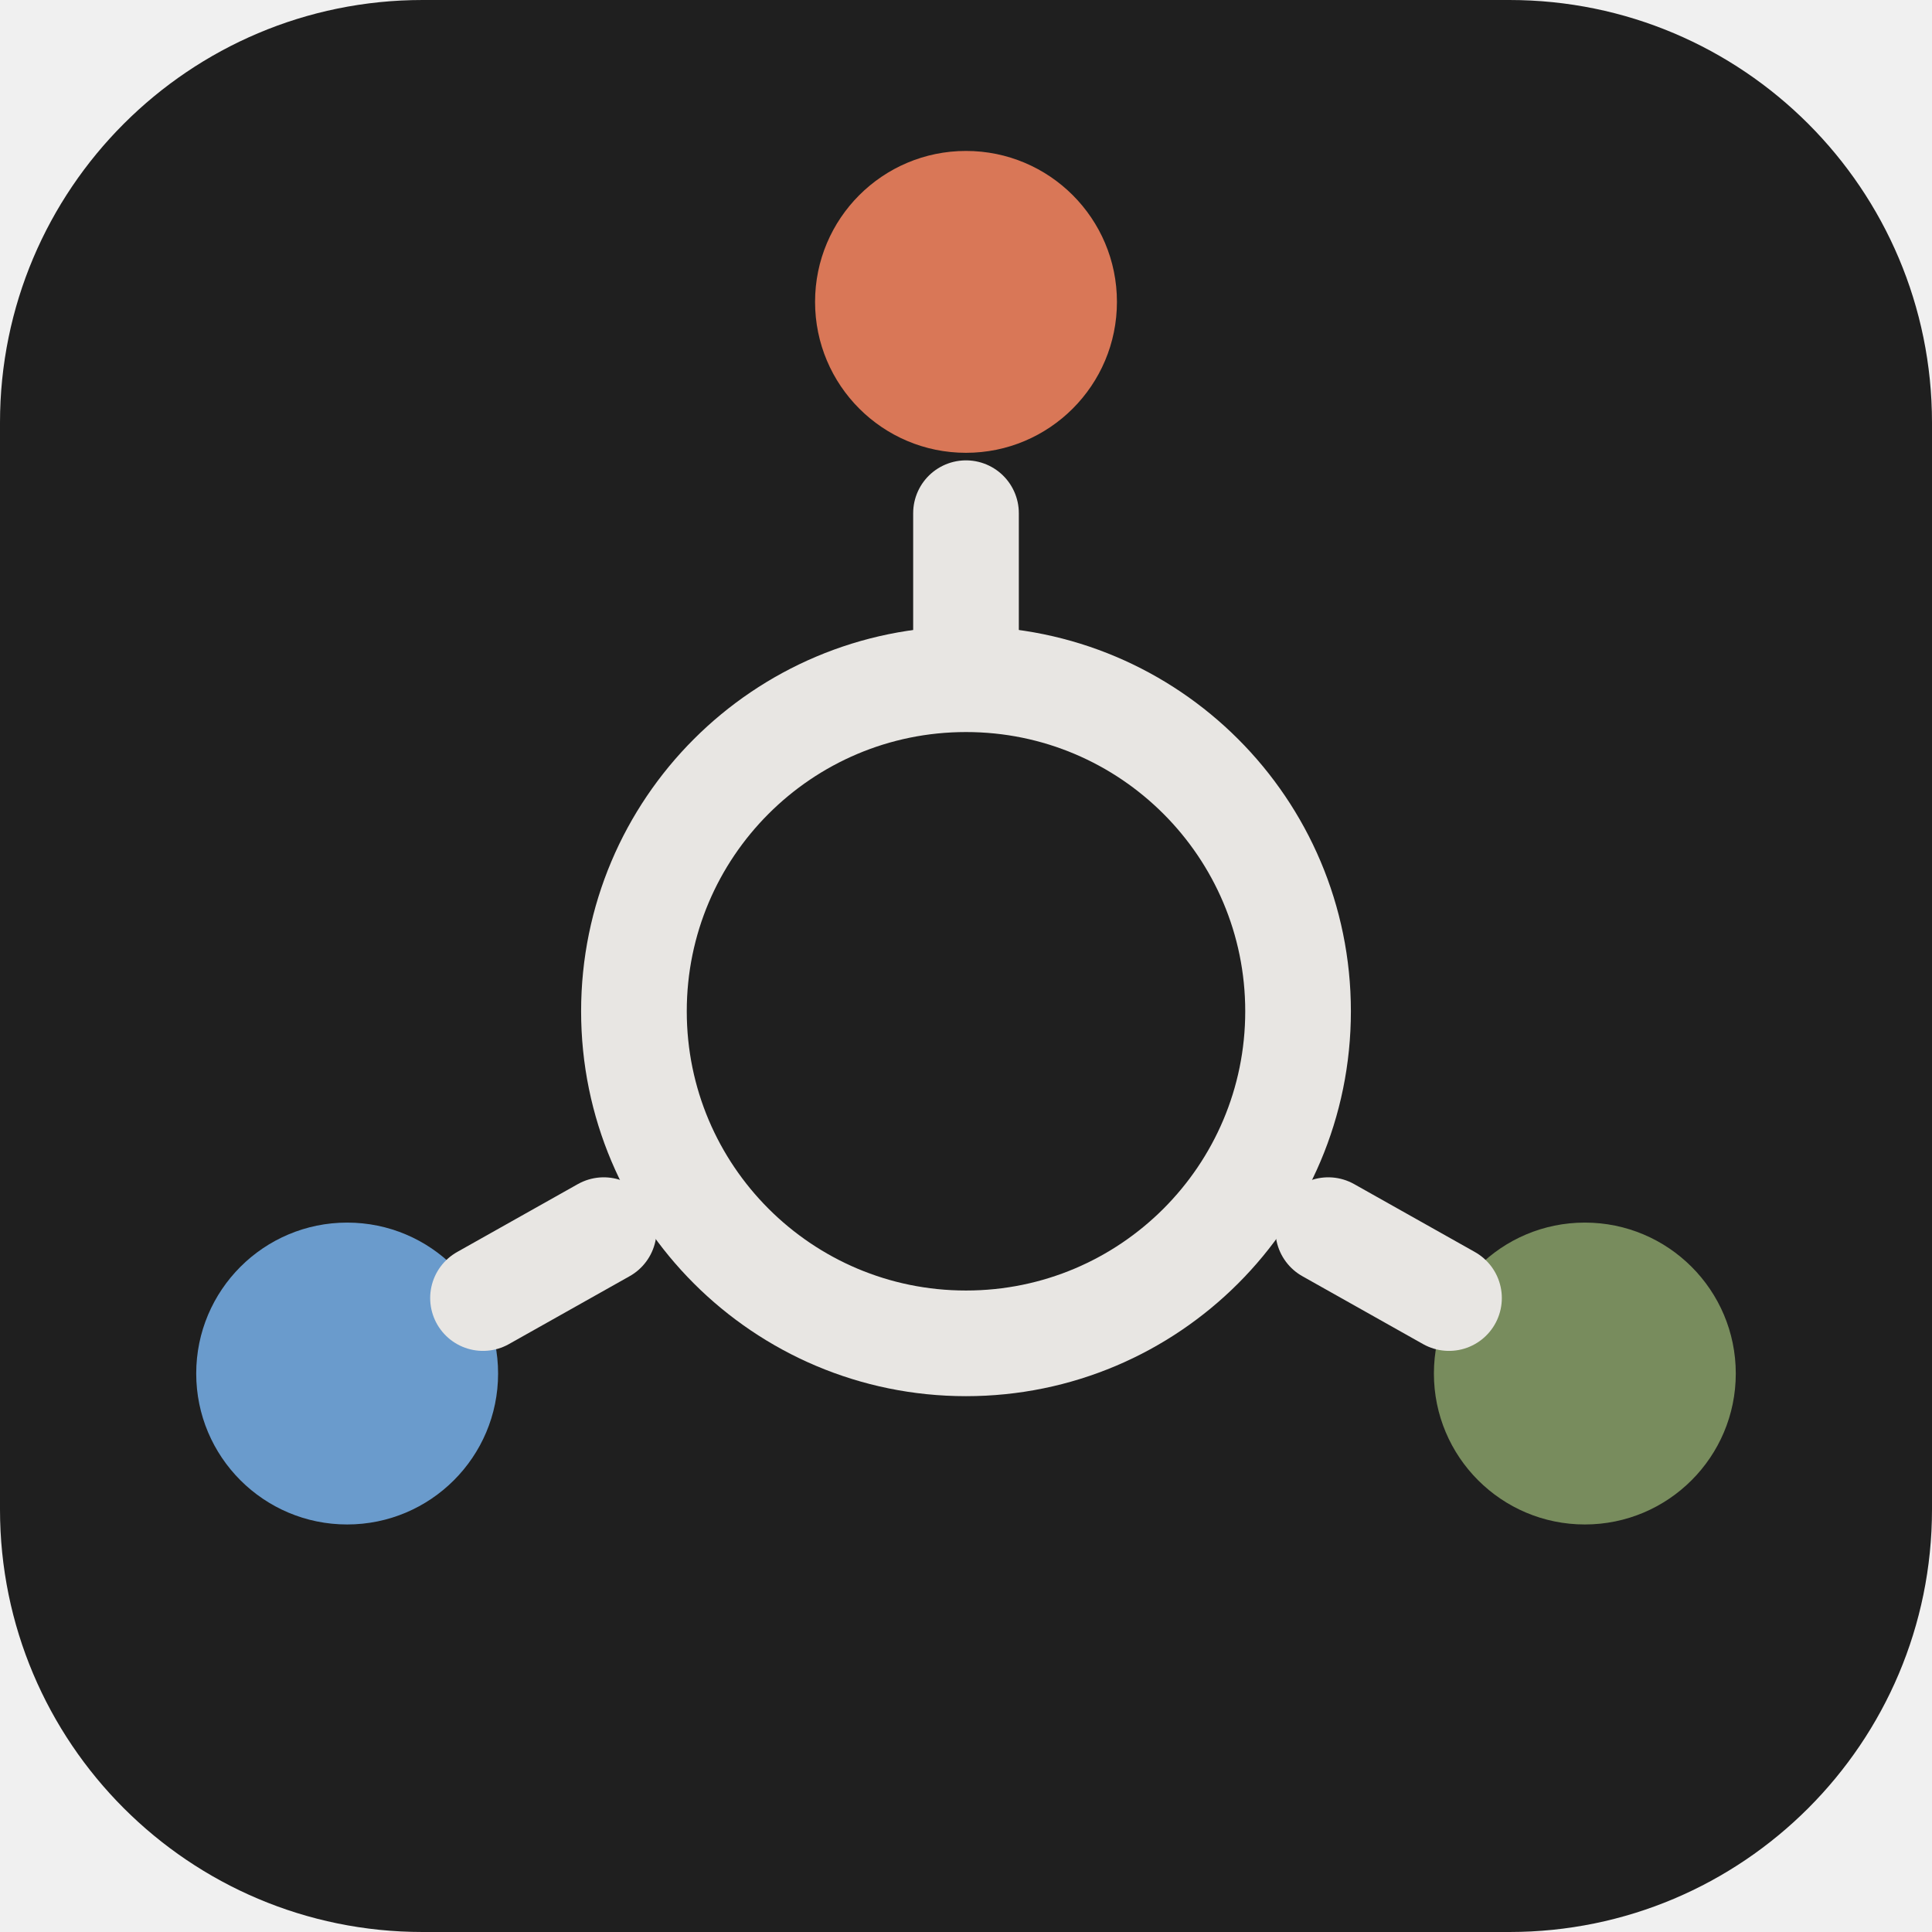
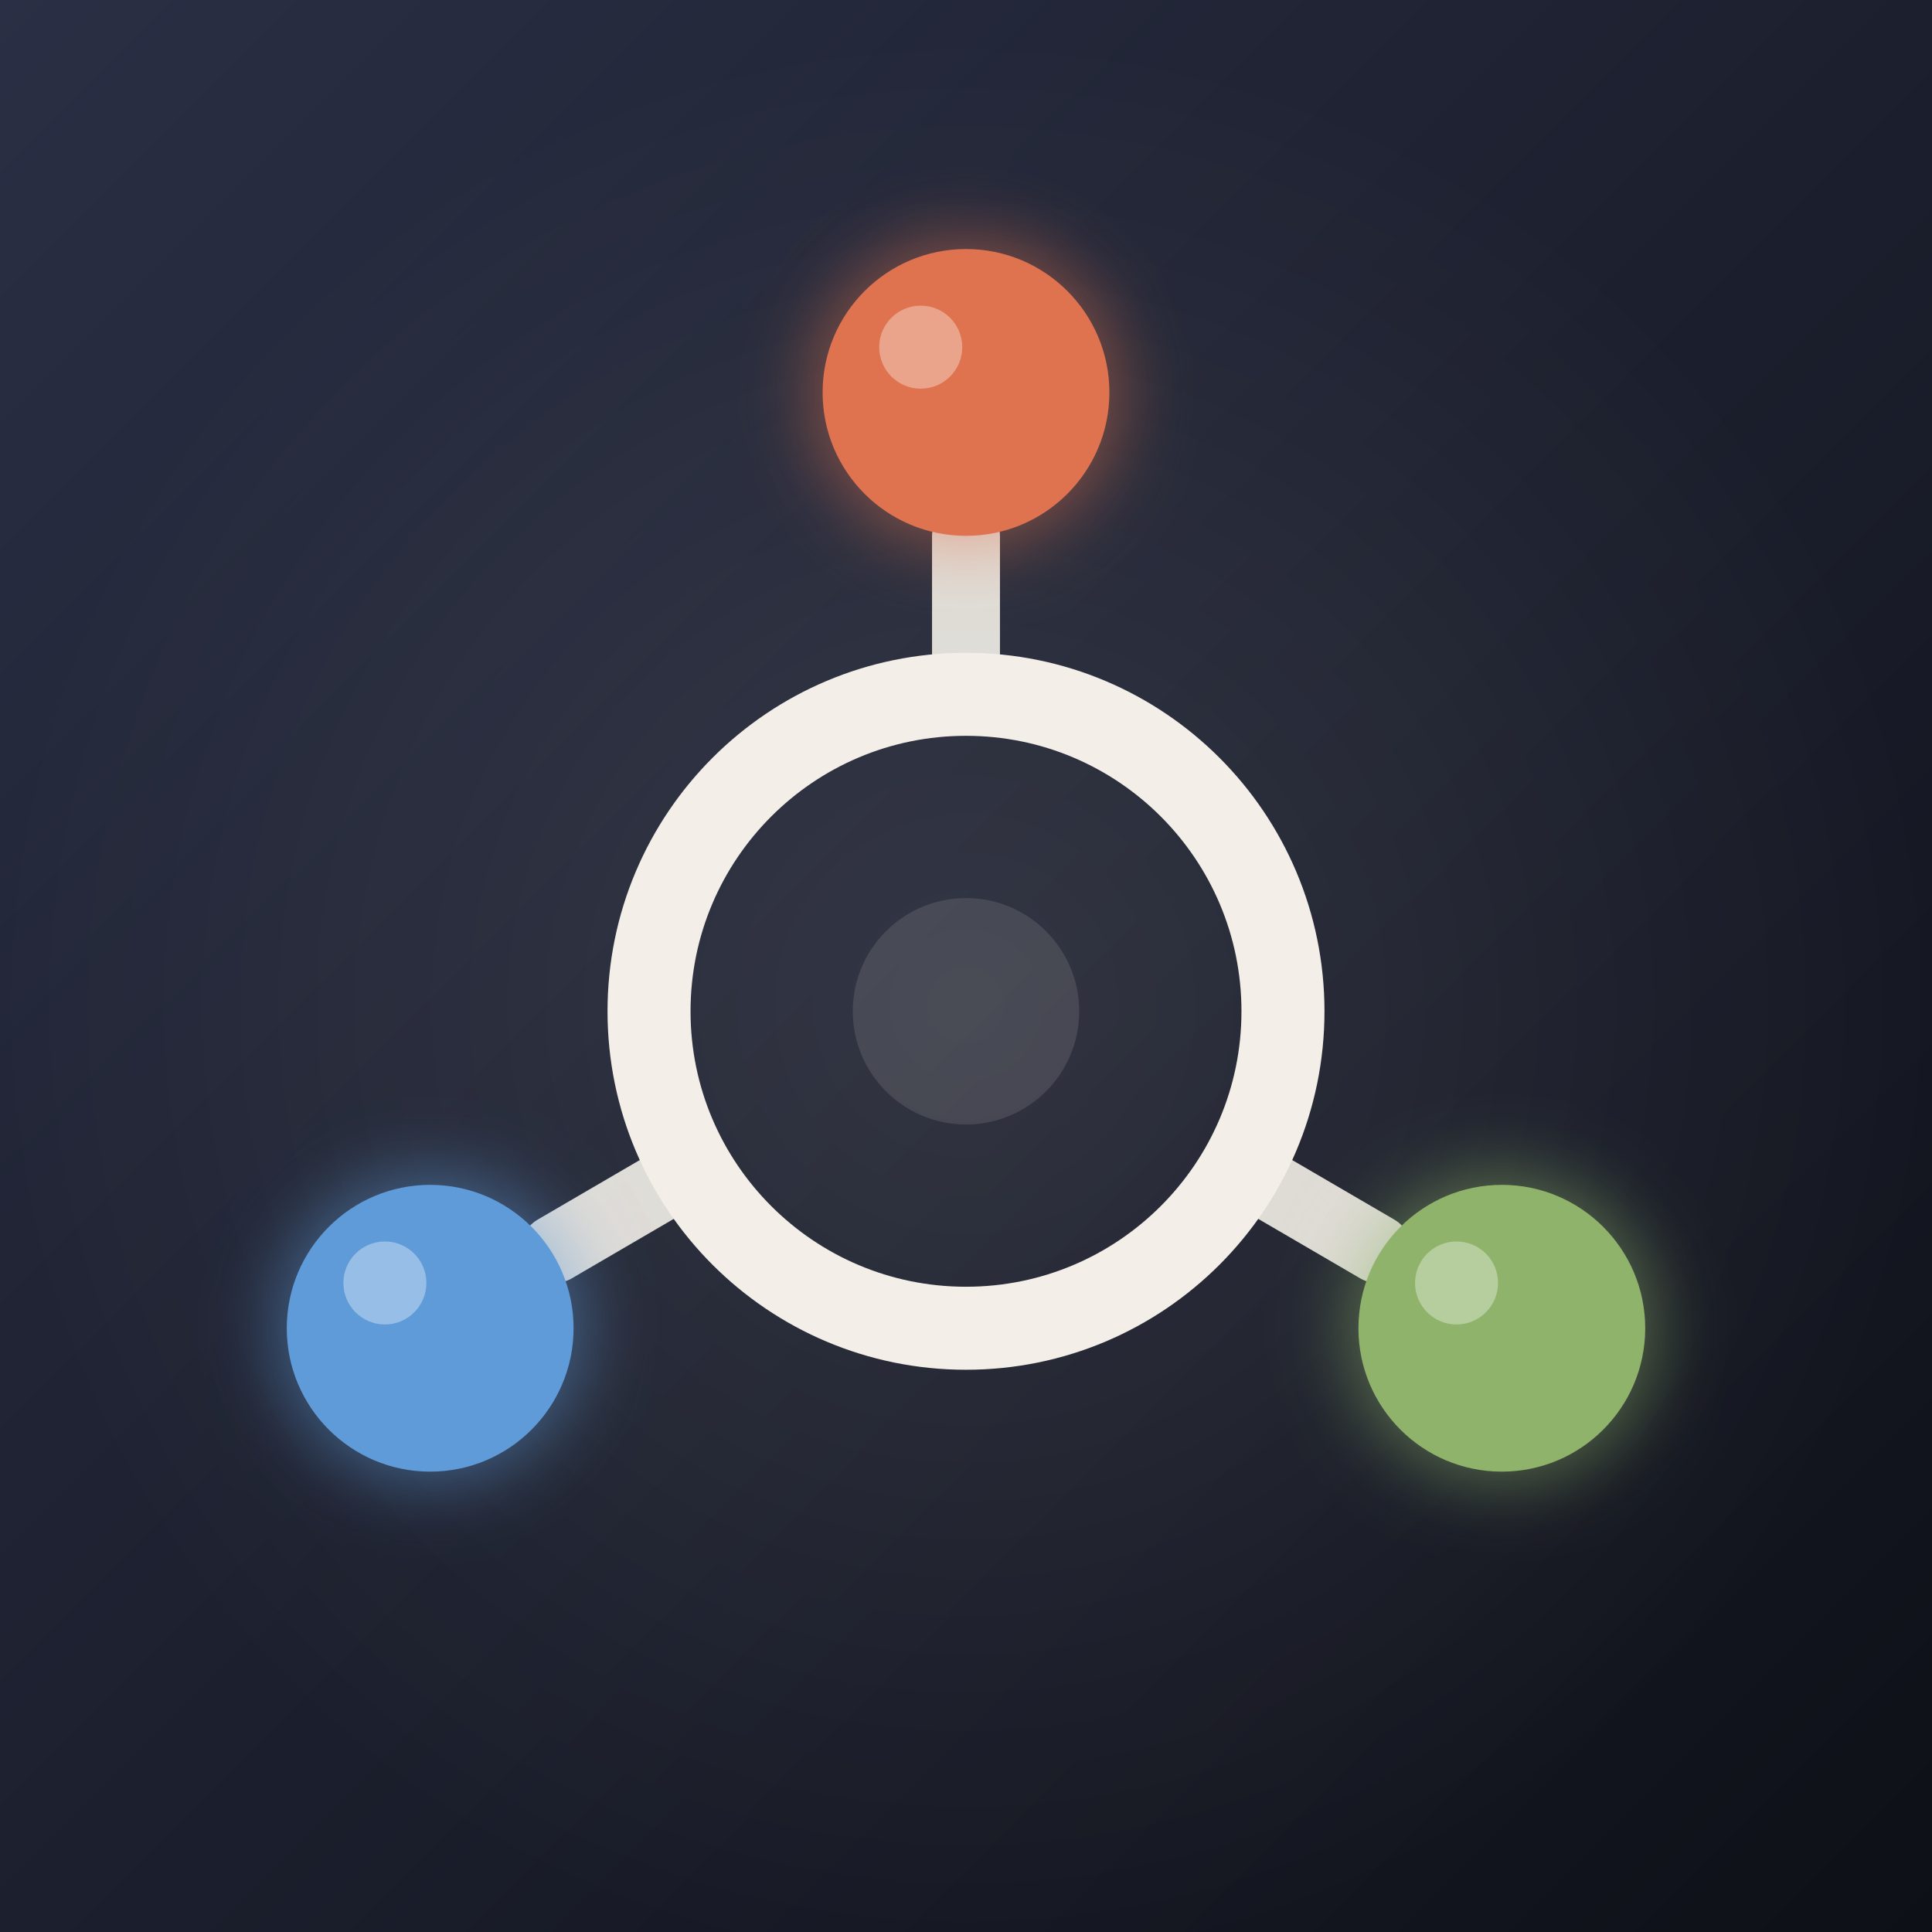
- <svg xmlns="http://www.w3.org/2000/svg" viewBox="0 0 256 256" width="256" height="256">
-   <rect width="256" height="256" rx="56" fill="#1f1f1f" />
-   <circle cx="128" cy="134" r="44" fill="none" stroke="#e8e6e3" stroke-width="14" />
-   <circle cx="128" cy="40" r="20" fill="#d97757" />
-   <circle cx="46" cy="182" r="20" fill="#6a9bcc" />
-   <circle cx="210" cy="182" r="20" fill="#788c5d" />
-   <path d="M128 68v18M64 172l16-9M192 172l-16-9" stroke="#e8e6e3" stroke-width="14" stroke-linecap="round" />
+ <svg xmlns="http://www.w3.org/2000/svg" viewBox="0 0 512 512" width="512" height="512">
+   <defs>
+     <linearGradient id="bg" x1="0" y1="0" x2="1" y2="1">
+       <stop offset="0" stop-color="#2a2f45" />
+       <stop offset="1" stop-color="#0e1017" />
+     </linearGradient>
+     <radialGradient id="glow" cx="0.5" cy="0.52" r="0.5">
+       <stop offset="0" stop-color="#ffffff" stop-opacity="0.10" />
+       <stop offset="1" stop-color="#ffffff" stop-opacity="0" />
+     </radialGradient>
+     <filter id="soft" x="-50%" y="-50%" width="200%" height="200%">
+       <feGaussianBlur stdDeviation="10" />
+     </filter>
+   </defs>
+   <rect width="512" height="512" fill="url(#bg)" />
+   <rect width="512" height="512" fill="url(#glow)" />
+   <circle cx="256" cy="268" r="84" fill="none" stroke="#f3efe8" stroke-width="22" />
+   <circle cx="256" cy="268" r="30" fill="#f3efe8" fill-opacity="0.12" />
+   <g stroke="#f3efe8" stroke-width="18" stroke-linecap="round" opacity="0.9">
+     <path d="M256 184v-42" />
+     <path d="M183 310l-36 21" />
+     <path d="M329 310l36 21" />
+   </g>
+   <g filter="url(#soft)" opacity="0.55">
+     <circle cx="256" cy="104" r="40" fill="#e0734f" />
+     <circle cx="114" cy="352" r="40" fill="#5f9bd8" />
+     <circle cx="398" cy="352" r="40" fill="#8fb36a" />
+   </g>
+   <circle cx="256" cy="104" r="38" fill="#e0734f" />
+   <circle cx="114" cy="352" r="38" fill="#5f9bd8" />
+   <circle cx="398" cy="352" r="38" fill="#8fb36a" />
+   <circle cx="244" cy="92" r="11" fill="#ffffff" fill-opacity="0.35" />
+   <circle cx="102" cy="340" r="11" fill="#ffffff" fill-opacity="0.35" />
+   <circle cx="386" cy="340" r="11" fill="#ffffff" fill-opacity="0.35" />
</svg>
